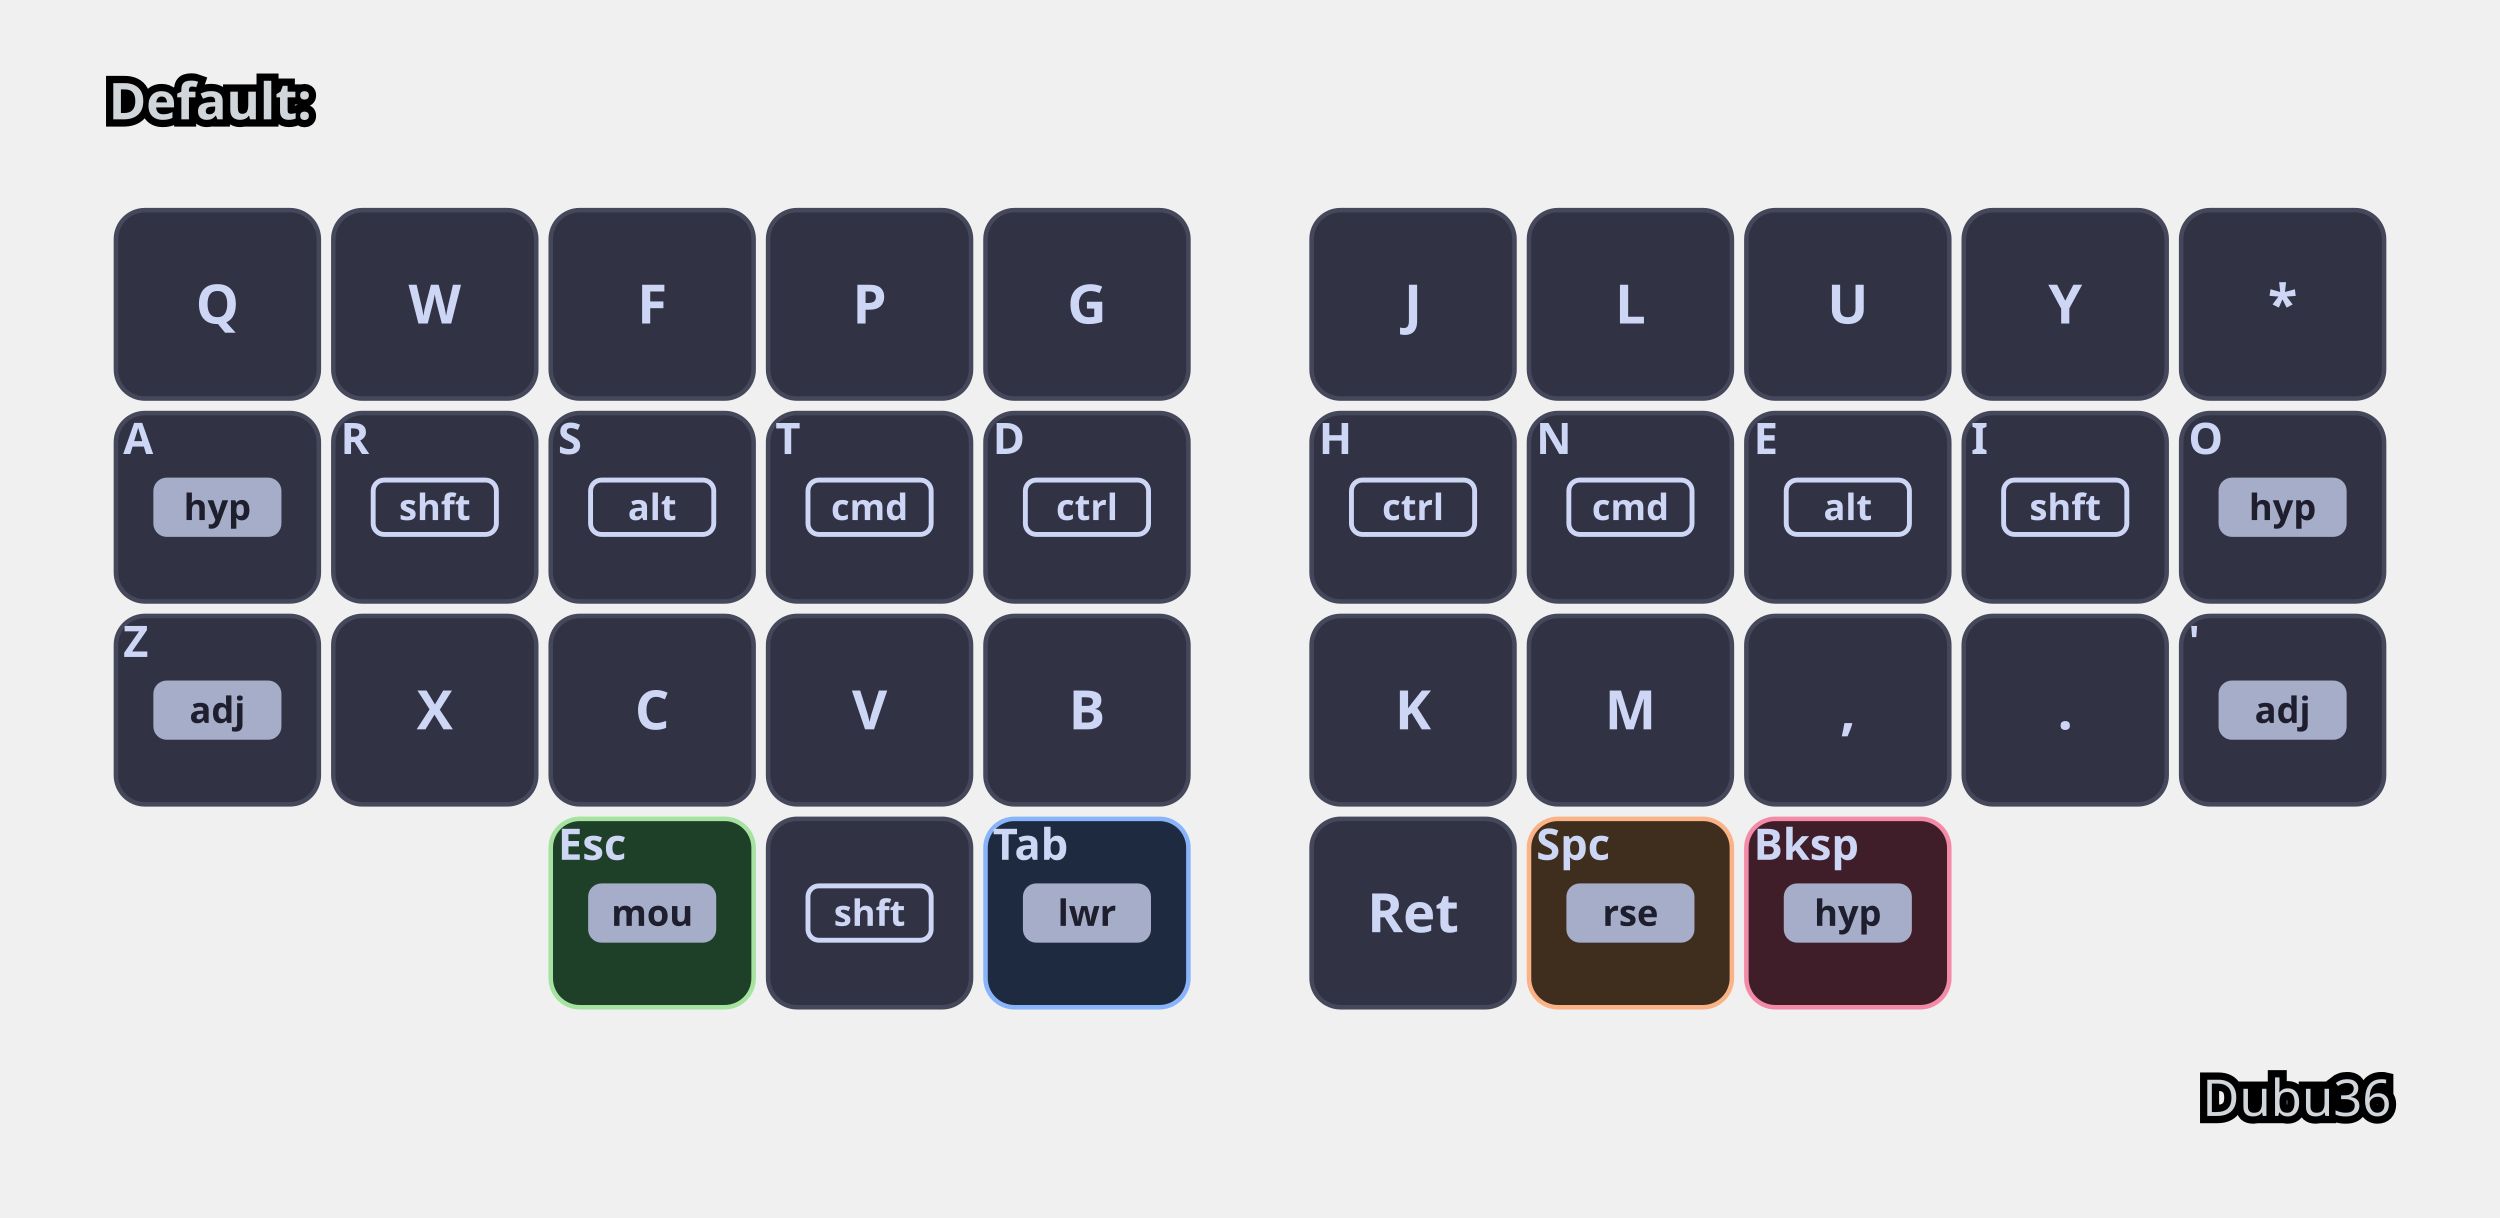
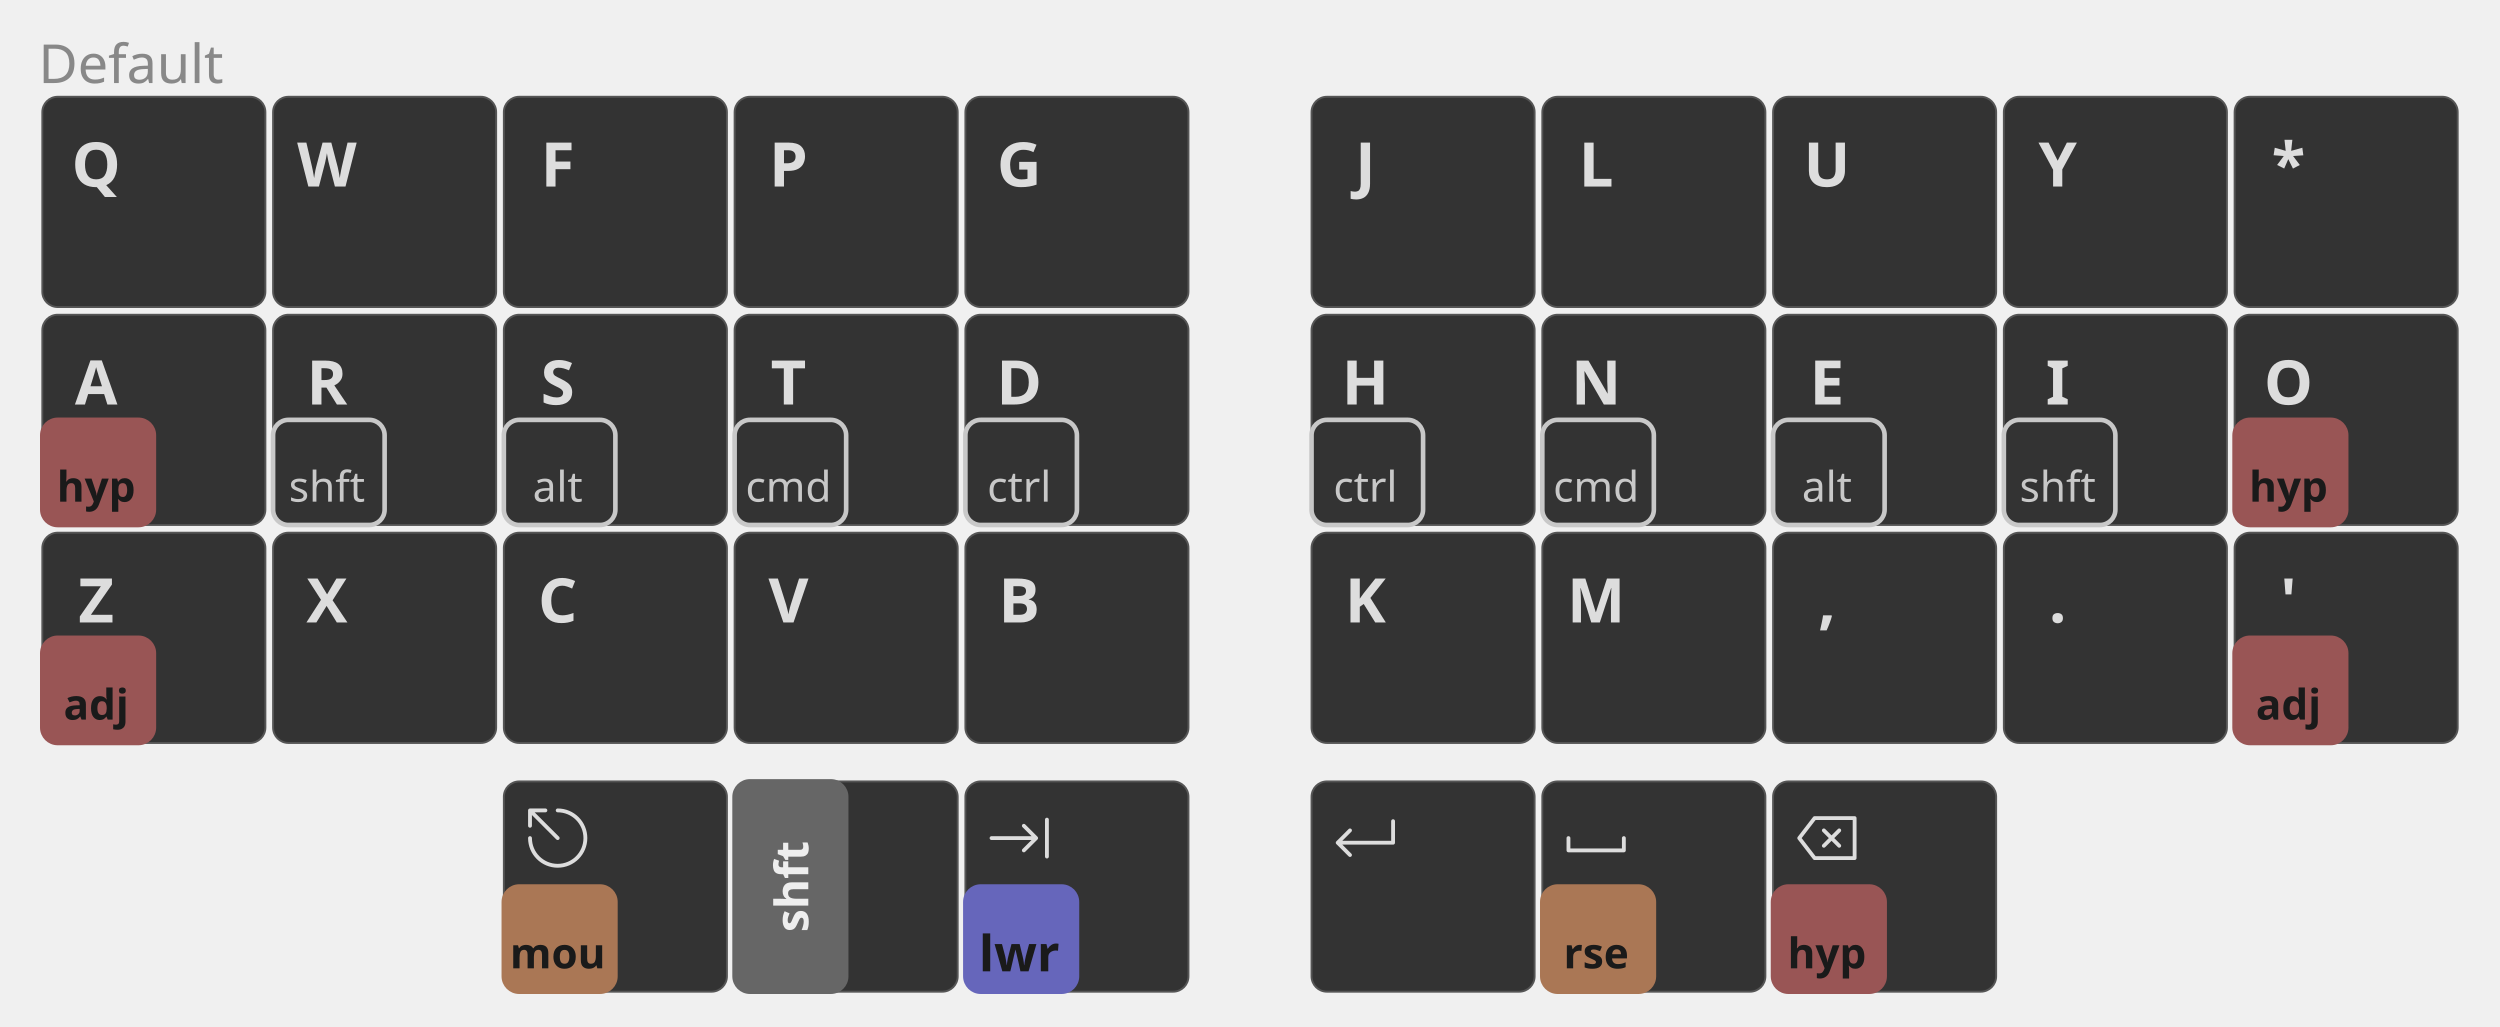
- <svg xmlns="http://www.w3.org/2000/svg" width="690" height="336" viewBox="0 0 690 336" class="keymap">
-   <style>/* inherit to force styles through use tags */
- svg path {
-     fill: inherit;
- }
- 
- /* font and background color specifications */
- svg.keymap {
-     font-family: SFMono-Regular,Consolas,Liberation Mono,Menlo,monospace;
-     font-size: 14px;
-     font-kerning: normal;
-     text-rendering: optimizeLegibility;
-     fill: #24292e;
- }
- 
- /* default key styling */
- rect.key {
-     fill: #f6f8fa;
- }
- 
- rect.key, rect.combo {
-     stroke: #c9cccf;
-     stroke-width: 1;
- }
- 
- /* default key side styling, only used is draw_key_sides is set */
- rect.side {
-     filter: brightness(90%);
- }
- 
- /* color accent for combo boxes */
- rect.combo, rect.combo-separate {
-     fill: #cdf;
- }
- 
- /* color accent for held keys */
- rect.held, rect.combo.held {
-     fill: #fdd;
- }
- 
- /* color accent for ghost (optional) keys */
- rect.ghost, rect.combo.ghost {
-     stroke-dasharray: 4, 4;
-     stroke-width: 2;
- }
- 
- text {
-     text-anchor: middle;
-     dominant-baseline: middle;
- }
- 
- /* styling for layer labels */
- text.label {
-     font-weight: bold;
-     text-anchor: start;
-     stroke: white;
-     stroke-width: 4;
-     paint-order: stroke;
- }
- 
- /* styling for optional footer */
- text.footer {
-     text-anchor: end;
-     dominant-baseline: auto;
-     stroke: white;
-     stroke-width: 4;
-     paint-order: stroke;
- }
- 
- /* styling for combo tap, and key non-tap label text */
- text.combo, text.hold, text.shifted, text.left, text.right, text.tl, text.tr, text.bl, text.br {
-     font-size: 11px;
- }
- 
- text.hold, text.bl, text.br {
-     text-anchor: middle;
-     dominant-baseline: auto;
- }
- 
- text.shifted, text.tl, text.tr {
-     text-anchor: middle;
-     dominant-baseline: hanging;
- }
- 
- text.left, text.tl, text.bl {
-     text-anchor: start;
- }
- 
- text.right, text.tr, text.br {
-     text-anchor: end;
- }
- 
- text.layer-activator {
-     text-decoration: underline;
- }
- 
- /* styling for hold/shifted label text in combo box */
- text.combo.hold, text.combo.shifted, text.combo.left, text.combo.right {
-     font-size: 8px;
- }
- 
- /* lighter symbol for transparent keys */
- text.trans {
-     fill: #7b7e81;
- }
- 
- /* styling for combo dendrons */
- path.combo {
-     stroke-width: 1;
-     stroke: gray;
-     fill: none;
- }
- 
- /* Start Tabler Icons Cleanup */
- /* cannot use height/width with glyphs */
- .icon-tabler &gt; path {
-     fill: inherit;
-     stroke: inherit;
-     stroke-width: 2;
- }
- /* hide tabler's default box */
- .icon-tabler &gt; path[stroke="none"][fill="none"] {
-     visibility: hidden;
- }
- /* End Tabler Icons Cleanup */
- 
- svg.keymap { fill: #d1d6db; }
- rect.key { fill: #3f4750; }
- rect.key, rect.combo { stroke: #60666c; }
- rect.combo, rect.combo-separate { fill: #1f3d7a; }
- rect.held, rect.combo.held { fill: #854747; }
- text.label, text.footer { stroke: black; }
- text.trans { fill: #7e8184; }
- path.combo { stroke: #7f7f7f; }
- 
- svg.keymap {
-   font-family: "IBM Plex Sans", "Segoe UI", sans-serif;
-   background-color: #1e1e2e;
- }
- rect.key {
-   fill: #313244;
-   stroke: #45475a;
-   stroke-width: 1.25;
- }
- rect.key.trans {
-   fill: #1e1e2e;
-   stroke: #313244;
-   stroke-dasharray: 3 3;
- }
- text.tap { fill: #cdd6f4; font-size: 15px; font-weight: 600; }
- text.hold { fill: #a6adc8; font-size: 10px; }
- text.tl { fill: #cdd6f4; font-size: 12px; font-weight: 600; }
- text.tr, use.tr { fill: #cba6f7; font-size: 11px; }
- text.br, use.br, text.bl, use.bl { fill: #fab387; font-size: 11px; }
- text.layer-activator { text-decoration: none; fill: #89b4fa; font-size: 10px; font-weight: 600; }
- 
- /* Tap/hold preference boxes (drawn behind center legend) */
- rect.mod-box {
-   rx: 3;
-   ry: 3;
-   stroke-width: 1.35;
- }
- /* Empty outline = tap-preferred */
- rect.mod-box.tap-preferred {
-   fill: none;
-   stroke: #cdd6f4;
- }
- text.tap.tap-preferred {
-   fill: #cdd6f4;
-   font-size: 10px;
-   font-weight: 600;
- }
- /* Solid fill = hold-preferred */
- rect.mod-box.hold-preferred {
-   fill: #a6adc8;
-   stroke: #a6adc8;
- }
- text.tap.hold-preferred {
-   fill: #1e1e2e;
-   font-size: 10px;
-   font-weight: 700;
- }
- /* Larger solid = sticky tap-hold */
- rect.mod-box.sticky {
-   fill: #cdd6f4;
-   stroke: #cdd6f4;
-   stroke-width: 1.5;
- }
- text.tap.sticky {
-   fill: #1e1e2e;
-   font-size: 11px;
-   font-weight: 700;
- }
- 
- /* Thumb layer activator fills */
- rect.key.thumb-raise { fill: #3f2e1e; stroke: #fab387; }
- rect.key.thumb-lower { fill: #1e2a3f; stroke: #89b4fa; }
- rect.key.thumb-hyper { fill: #3f1e2a; stroke: #f38ba8; }
- rect.key.thumb-mouse { fill: #1e3f28; stroke: #a6e3a1; }
- rect.key.thumb-adjust { fill: #2a1e3f; stroke: #cba6f7; }
- </style>
-   <g transform="translate(30, 0)" class="layer-Default">
-     <text x="0" y="28" class="label" id="Default">Default:</text>
-     <g transform="translate(0, 56)">
-       <g transform="translate(30, 28)" class="key keypos-0">
-         <rect rx="8" ry="8" x="-28" y="-26" width="56" height="52" class="key" />
-         <text x="0" y="0" class="key tap">Q</text>
-       </g>
-       <g transform="translate(90, 28)" class="key keypos-1">
-         <rect rx="8" ry="8" x="-28" y="-26" width="56" height="52" class="key" />
-         <text x="0" y="0" class="key tap">W</text>
-       </g>
-       <g transform="translate(150, 28)" class="key keypos-2">
-         <rect rx="8" ry="8" x="-28" y="-26" width="56" height="52" class="key" />
-         <text x="0" y="0" class="key tap">F</text>
-       </g>
-       <g transform="translate(210, 28)" class="key keypos-3">
-         <rect rx="8" ry="8" x="-28" y="-26" width="56" height="52" class="key" />
-         <text x="0" y="0" class="key tap">P</text>
-       </g>
-       <g transform="translate(270, 28)" class="key keypos-4">
-         <rect rx="8" ry="8" x="-28" y="-26" width="56" height="52" class="key" />
-         <text x="0" y="0" class="key tap">G</text>
-       </g>
-       <g transform="translate(360, 28)" class="key keypos-5">
-         <rect rx="8" ry="8" x="-28" y="-26" width="56" height="52" class="key" />
-         <text x="0" y="0" class="key tap">J</text>
-       </g>
-       <g transform="translate(420, 28)" class="key keypos-6">
-         <rect rx="8" ry="8" x="-28" y="-26" width="56" height="52" class="key" />
-         <text x="0" y="0" class="key tap">L</text>
-       </g>
-       <g transform="translate(480, 28)" class="key keypos-7">
-         <rect rx="8" ry="8" x="-28" y="-26" width="56" height="52" class="key" />
-         <text x="0" y="0" class="key tap">U</text>
-       </g>
-       <g transform="translate(540, 28)" class="key keypos-8">
-         <rect rx="8" ry="8" x="-28" y="-26" width="56" height="52" class="key" />
-         <text x="0" y="0" class="key tap">Y</text>
-       </g>
-       <g transform="translate(600, 28)" class="key keypos-9">
-         <rect rx="8" ry="8" x="-28" y="-26" width="56" height="52" class="key" />
-         <text x="0" y="0" class="key tap">*</text>
-       </g>
-       <g transform="translate(30, 84)" class="key hold-preferred keypos-10">
-         <rect rx="8" ry="8" x="-28" y="-26" width="56" height="52" class="key hold-preferred" />
-         <rect class="mod-box hold-preferred" x="-17.0" y="-7.5" width="34" height="15" />
-         <text x="0" y="0" class="key hold-preferred tap">hyp</text>
-         <text x="-26" y="-24" class="key hold-preferred tl">A</text>
-       </g>
-       <g transform="translate(90, 84)" class="key tap-preferred keypos-11">
-         <rect rx="8" ry="8" x="-28" y="-26" width="56" height="52" class="key tap-preferred" />
-         <rect class="mod-box tap-preferred" x="-17.0" y="-7.5" width="34" height="15" />
-         <text x="0" y="0" class="key tap-preferred tap">shft</text>
-         <text x="-26" y="-24" class="key tap-preferred tl">R</text>
-       </g>
-       <g transform="translate(150, 84)" class="key tap-preferred keypos-12">
-         <rect rx="8" ry="8" x="-28" y="-26" width="56" height="52" class="key tap-preferred" />
-         <rect class="mod-box tap-preferred" x="-17.0" y="-7.5" width="34" height="15" />
-         <text x="0" y="0" class="key tap-preferred tap">alt</text>
-         <text x="-26" y="-24" class="key tap-preferred tl">S</text>
-       </g>
-       <g transform="translate(210, 84)" class="key tap-preferred keypos-13">
-         <rect rx="8" ry="8" x="-28" y="-26" width="56" height="52" class="key tap-preferred" />
-         <rect class="mod-box tap-preferred" x="-17.0" y="-7.5" width="34" height="15" />
-         <text x="0" y="0" class="key tap-preferred tap">cmd</text>
-         <text x="-26" y="-24" class="key tap-preferred tl">T</text>
-       </g>
-       <g transform="translate(270, 84)" class="key tap-preferred keypos-14">
-         <rect rx="8" ry="8" x="-28" y="-26" width="56" height="52" class="key tap-preferred" />
-         <rect class="mod-box tap-preferred" x="-17.0" y="-7.5" width="34" height="15" />
-         <text x="0" y="0" class="key tap-preferred tap">ctrl</text>
-         <text x="-26" y="-24" class="key tap-preferred tl">D</text>
-       </g>
-       <g transform="translate(360, 84)" class="key tap-preferred keypos-15">
-         <rect rx="8" ry="8" x="-28" y="-26" width="56" height="52" class="key tap-preferred" />
-         <rect class="mod-box tap-preferred" x="-17.0" y="-7.5" width="34" height="15" />
-         <text x="0" y="0" class="key tap-preferred tap">ctrl</text>
-         <text x="-26" y="-24" class="key tap-preferred tl">H</text>
-       </g>
-       <g transform="translate(420, 84)" class="key tap-preferred keypos-16">
-         <rect rx="8" ry="8" x="-28" y="-26" width="56" height="52" class="key tap-preferred" />
-         <rect class="mod-box tap-preferred" x="-17.0" y="-7.5" width="34" height="15" />
-         <text x="0" y="0" class="key tap-preferred tap">cmd</text>
-         <text x="-26" y="-24" class="key tap-preferred tl">N</text>
-       </g>
-       <g transform="translate(480, 84)" class="key tap-preferred keypos-17">
-         <rect rx="8" ry="8" x="-28" y="-26" width="56" height="52" class="key tap-preferred" />
-         <rect class="mod-box tap-preferred" x="-17.0" y="-7.5" width="34" height="15" />
-         <text x="0" y="0" class="key tap-preferred tap">alt</text>
-         <text x="-26" y="-24" class="key tap-preferred tl">E</text>
-       </g>
-       <g transform="translate(540, 84)" class="key tap-preferred keypos-18">
-         <rect rx="8" ry="8" x="-28" y="-26" width="56" height="52" class="key tap-preferred" />
-         <rect class="mod-box tap-preferred" x="-17.0" y="-7.5" width="34" height="15" />
-         <text x="0" y="0" class="key tap-preferred tap">shft</text>
-         <text x="-26" y="-24" class="key tap-preferred tl">I</text>
-       </g>
-       <g transform="translate(600, 84)" class="key hold-preferred keypos-19">
-         <rect rx="8" ry="8" x="-28" y="-26" width="56" height="52" class="key hold-preferred" />
-         <rect class="mod-box hold-preferred" x="-17.0" y="-7.5" width="34" height="15" />
-         <text x="0" y="0" class="key hold-preferred tap">hyp</text>
-         <text x="-26" y="-24" class="key hold-preferred tl">O</text>
-       </g>
-       <g transform="translate(30, 140)" class="key hold-preferred keypos-20">
-         <rect rx="8" ry="8" x="-28" y="-26" width="56" height="52" class="key hold-preferred" />
-         <rect class="mod-box hold-preferred" x="-17.0" y="-7.5" width="34" height="15" />
-         <text x="0" y="0" class="key hold-preferred tap">adj</text>
-         <text x="-26" y="-24" class="key hold-preferred tl">Z</text>
-       </g>
-       <g transform="translate(90, 140)" class="key keypos-21">
-         <rect rx="8" ry="8" x="-28" y="-26" width="56" height="52" class="key" />
-         <text x="0" y="0" class="key tap">X</text>
-       </g>
-       <g transform="translate(150, 140)" class="key keypos-22">
-         <rect rx="8" ry="8" x="-28" y="-26" width="56" height="52" class="key" />
-         <text x="0" y="0" class="key tap">C</text>
-       </g>
-       <g transform="translate(210, 140)" class="key keypos-23">
-         <rect rx="8" ry="8" x="-28" y="-26" width="56" height="52" class="key" />
-         <text x="0" y="0" class="key tap">V</text>
-       </g>
-       <g transform="translate(270, 140)" class="key keypos-24">
-         <rect rx="8" ry="8" x="-28" y="-26" width="56" height="52" class="key" />
-         <text x="0" y="0" class="key tap">B</text>
-       </g>
-       <g transform="translate(360, 140)" class="key keypos-25">
-         <rect rx="8" ry="8" x="-28" y="-26" width="56" height="52" class="key" />
-         <text x="0" y="0" class="key tap">K</text>
-       </g>
-       <g transform="translate(420, 140)" class="key keypos-26">
-         <rect rx="8" ry="8" x="-28" y="-26" width="56" height="52" class="key" />
-         <text x="0" y="0" class="key tap">M</text>
-       </g>
-       <g transform="translate(480, 140)" class="key keypos-27">
-         <rect rx="8" ry="8" x="-28" y="-26" width="56" height="52" class="key" />
-         <text x="0" y="0" class="key tap">,</text>
-       </g>
-       <g transform="translate(540, 140)" class="key keypos-28">
-         <rect rx="8" ry="8" x="-28" y="-26" width="56" height="52" class="key" />
-         <text x="0" y="0" class="key tap">.</text>
-       </g>
-       <g transform="translate(600, 140)" class="key hold-preferred keypos-29">
-         <rect rx="8" ry="8" x="-28" y="-26" width="56" height="52" class="key hold-preferred" />
-         <rect class="mod-box hold-preferred" x="-17.0" y="-7.5" width="34" height="15" />
-         <text x="0" y="0" class="key hold-preferred tap">adj</text>
-         <text x="-26" y="-24" class="key hold-preferred tl">'</text>
-       </g>
-       <g transform="translate(150, 196)" class="key hold-preferred thumb-mouse keypos-30">
-         <rect rx="8" ry="8" x="-28" y="-26" width="56" height="52" class="key hold-preferred thumb-mouse" />
-         <rect class="mod-box hold-preferred" x="-17.0" y="-7.5" width="34" height="15" />
-         <text x="0" y="0" class="key hold-preferred thumb-mouse tap">mou</text>
-         <text x="-26" y="-24" class="key hold-preferred thumb-mouse tl">Esc</text>
-       </g>
-       <g transform="translate(210, 196)" class="key tap-preferred keypos-31">
-         <rect rx="8" ry="8" x="-28" y="-26" width="56" height="52" class="key tap-preferred" />
-         <rect class="mod-box tap-preferred" x="-17.0" y="-7.5" width="34" height="15" />
-         <text x="0" y="0" class="key tap-preferred tap">shft</text>
-       </g>
-       <g transform="translate(270, 196)" class="key hold-preferred thumb-lower keypos-32">
-         <rect rx="8" ry="8" x="-28" y="-26" width="56" height="52" class="key hold-preferred thumb-lower" />
-         <rect class="mod-box hold-preferred" x="-17.0" y="-7.5" width="34" height="15" />
-         <text x="0" y="0" class="key hold-preferred thumb-lower tap">lwr</text>
-         <text x="-26" y="-24" class="key hold-preferred thumb-lower tl">Tab</text>
-       </g>
-       <g transform="translate(360, 196)" class="key keypos-33">
-         <rect rx="8" ry="8" x="-28" y="-26" width="56" height="52" class="key" />
-         <text x="0" y="0" class="key tap">Ret</text>
-       </g>
-       <g transform="translate(420, 196)" class="key hold-preferred thumb-raise keypos-34">
-         <rect rx="8" ry="8" x="-28" y="-26" width="56" height="52" class="key hold-preferred thumb-raise" />
-         <rect class="mod-box hold-preferred" x="-17.0" y="-7.5" width="34" height="15" />
-         <text x="0" y="0" class="key hold-preferred thumb-raise tap">rse</text>
-         <text x="-26" y="-24" class="key hold-preferred thumb-raise tl">Spc</text>
-       </g>
-       <g transform="translate(480, 196)" class="key hold-preferred thumb-hyper keypos-35">
-         <rect rx="8" ry="8" x="-28" y="-26" width="56" height="52" class="key hold-preferred thumb-hyper" />
-         <rect class="mod-box hold-preferred" x="-17.0" y="-7.5" width="34" height="15" />
-         <text x="0" y="0" class="key hold-preferred thumb-hyper tap">hyp</text>
-         <text x="-26" y="-24" class="key hold-preferred thumb-hyper tl">Bksp</text>
-       </g>
-     </g>
-   </g>
-   <text x="660.0" y="308.0" class="footer">Dubu36</text>
+ <svg xmlns="http://www.w3.org/2000/svg" class="keymap" width="650" height="267" viewBox="-10 -24 650.0 266.68">
+   <style>svg.keymap { background: #1e1e2e; font-family: sans-serif; }
+     rect.keycap { fill: #333333; stroke: #555555; stroke-width: 0.5px; }
+     text { fill: #c8c8c8; text-anchor: middle; dominant-baseline: central; }
+     text.base { font-size: 16px; font-weight: 600; fill: #dddddd; }
+     text.hold { font-size: 11px; }
+     text.sym { font-size: 13px; fill: #9999ff; }
+     text.num { font-size: 13px; fill: #ee9944; }
+     text.edit { font-size: 9px; fill: #ee9944; }
+     text.sticky { font-size: 12px; font-weight: 600; }
+     use.glyph { fill: none; stroke: #c8c8c8; stroke-width: 2.5px;
+                 stroke-linecap: round; stroke-linejoin: round; }
+     use.glyph.sym { stroke: #9999ff; }
+     use.glyph.num { stroke: #ee9944; }
+     use.glyph.base { stroke: #dddddd; }
+     rect.hold-box { stroke-width: 1.2px; }
+     rect.hold-box.tap-preferred.mod { fill: none; stroke: #c8c8c8; }
+     rect.hold-box.tap-preferred.sym { fill: none; stroke: #9999ff; }
+     rect.hold-box.tap-preferred.nav { fill: none; stroke: #ee9944; }
+     rect.hold-box.tap-preferred.fun { fill: none; stroke: #ee7777; }
+     rect.hold-box.hold-preferred.mod { fill: #666666; stroke: #666666; }
+     rect.hold-box.hold-preferred.sym { fill: #6666bb; stroke: #6666bb; }
+     rect.hold-box.hold-preferred.nav { fill: #aa7755; stroke: #aa7755; }
+     rect.hold-box.hold-preferred.fun { fill: #995555; stroke: #995555; }
+     rect.hold-box.sticky.mod { fill: #666666; stroke: #666666; }
+     rect.hold-box.sticky.sym { fill: #6666bb; stroke: #6666bb; }
+     rect.hold-box.sticky.nav { fill: #aa7755; stroke: #aa7755; }
+     rect.hold-box.sticky.fun { fill: #995555; stroke: #995555; }
+     text.hold.hold-preferred.mod, text.sticky.mod { fill: #eeeeee; font-weight: 700; }
+     text.hold.hold-preferred.sym, text.sticky.sym,
+     text.hold.hold-preferred.nav, text.sticky.nav,
+     text.hold.hold-preferred.fun, text.sticky.fun { fill: #1a1a1a; font-weight: 700; }
+     text.hold.tap-preferred { fill: #c8c8c8; }
+     text.title { font-size: 14px; fill: #888888; text-anchor: start; }</style>
+   <defs>
+     <path id="glyph_backspace" class="symbol" transform="scale(0.4) translate(-24,-30)" d="M22,19l10,10 M22,29l10-10 M6,24l10,13h26v-26h-26z" />
+     <path id="glyph_return" class="symbol" transform="scale(0.4) translate(-24,-30)" d="M42,13V27H6 m8-8l-8,8l8,8" />
+     <path id="glyph_space" class="symbol" transform="scale(0.4) translate(-24,-30)" d="M42,24V32H6V24" />
+     <path id="glyph_escape" class="symbol" transform="scale(0.4) translate(-24,-30)" d="M24,24l-18-18 m0,10v-10h10 M24,6A18,18,0,1,1,6,24" />
+     <path id="glyph_up" class="symbol" transform="scale(0.4) translate(-24,-30)" d="M24,42v-36 m-8,6l8-8l8,8" />
+     <path id="glyph_down" class="symbol" transform="scale(0.4) translate(-24,-30)" d="M24,6v36 m-8,-6l8,8l8-8" />
+     <path id="glyph_left" class="symbol" transform="scale(0.4) translate(-24,-30)" d="M42,24h-36 m6-8l-8,8l8,8" />
+     <path id="glyph_right" class="symbol" transform="scale(0.4) translate(-24,-30)" d="M6,24h36 m-6-8l8,8l-8,8" />
+     <path id="glyph_tab" class="symbol" transform="scale(0.4) translate(-24,-30)" d="M6,24h27 m-6-8l8,8l-8,8 M42,12V36" />
+     <path id="glyph_btab" class="symbol" transform="scale(0.4) translate(-24,-30)" d="M42,24h-27 m6-8l-8,8l8,8 M6,12V36" />
+     <path id="glyph_home" class="symbol" transform="scale(0.4) translate(-24,-30)" d="M42,42l-28-28 m0,10v-10h10 m8-8h-26v26" />
+     <path id="glyph_end" class="symbol" transform="scale(0.4) translate(-24,-30)" d="M6,6l28,28 m0-10v10h-10 m-8,8h26v-26" />
+   </defs>
+   <text class="title" x="0" y="-8">Default</text>
+   <g transform="translate(0.00,0.00)">
+     <rect class="keycap" x="1.0" y="1.0" width="58.0" height="54.67" rx="4.0" ry="4.0" />
+     <text class="base" x="15.0" y="18.134">Q</text>
+   </g>
+   <g transform="translate(60.00,0.00)">
+     <rect class="keycap" x="1.0" y="1.0" width="58.0" height="54.67" rx="4.0" ry="4.0" />
+     <text class="base" x="15.0" y="18.134">W</text>
+   </g>
+   <g transform="translate(120.00,0.00)">
+     <rect class="keycap" x="1.0" y="1.0" width="58.0" height="54.67" rx="4.0" ry="4.0" />
+     <text class="base" x="15.0" y="18.134">F</text>
+   </g>
+   <g transform="translate(180.00,0.00)">
+     <rect class="keycap" x="1.0" y="1.0" width="58.0" height="54.67" rx="4.0" ry="4.0" />
+     <text class="base" x="15.0" y="18.134">P</text>
+   </g>
+   <g transform="translate(240.00,0.00)">
+     <rect class="keycap" x="1.0" y="1.0" width="58.0" height="54.67" rx="4.0" ry="4.0" />
+     <text class="base" x="15.0" y="18.134">G</text>
+   </g>
+   <g transform="translate(330.00,0.00)">
+     <rect class="keycap" x="1.0" y="1.0" width="58.0" height="54.67" rx="4.0" ry="4.0" />
+     <text class="base" x="15.0" y="18.134">J</text>
+   </g>
+   <g transform="translate(390.00,0.00)">
+     <rect class="keycap" x="1.0" y="1.0" width="58.0" height="54.67" rx="4.0" ry="4.0" />
+     <text class="base" x="15.0" y="18.134">L</text>
+   </g>
+   <g transform="translate(450.00,0.00)">
+     <rect class="keycap" x="1.0" y="1.0" width="58.0" height="54.67" rx="4.0" ry="4.0" />
+     <text class="base" x="15.0" y="18.134">U</text>
+   </g>
+   <g transform="translate(510.00,0.00)">
+     <rect class="keycap" x="1.0" y="1.0" width="58.0" height="54.67" rx="4.0" ry="4.0" />
+     <text class="base" x="15.0" y="18.134">Y</text>
+   </g>
+   <g transform="translate(570.00,0.00)">
+     <rect class="keycap" x="1.0" y="1.0" width="58.0" height="54.67" rx="4.0" ry="4.0" />
+     <text class="base" x="15.0" y="18.134">*</text>
+   </g>
+   <g transform="translate(0.00,56.67)">
+     <rect class="keycap" x="1.0" y="1.0" width="58.0" height="54.67" rx="4.0" ry="4.0" />
+     <rect class="hold-box hold-preferred fun" x="1.0" y="28.335" width="29.0" height="27.335" rx="4.0" ry="4.0" />
+     <text class="base" x="15.0" y="18.134">A</text>
+     <text class="hold hold-preferred fun" x="15.0" y="45.336">hyp</text>
+   </g>
+   <g transform="translate(60.00,56.67)">
+     <rect class="keycap" x="1.0" y="1.0" width="58.0" height="54.67" rx="4.0" ry="4.0" />
+     <rect class="hold-box tap-preferred mod" x="1.0" y="28.335" width="29.0" height="27.335" rx="4.0" ry="4.0" />
+     <text class="base" x="15.0" y="18.134">R</text>
+     <text class="hold tap-preferred mod" x="15.0" y="45.336">shft</text>
+   </g>
+   <g transform="translate(120.00,56.67)">
+     <rect class="keycap" x="1.0" y="1.0" width="58.0" height="54.67" rx="4.0" ry="4.0" />
+     <rect class="hold-box tap-preferred mod" x="1.0" y="28.335" width="29.0" height="27.335" rx="4.0" ry="4.0" />
+     <text class="base" x="15.0" y="18.134">S</text>
+     <text class="hold tap-preferred mod" x="15.0" y="45.336">alt</text>
+   </g>
+   <g transform="translate(180.00,56.67)">
+     <rect class="keycap" x="1.0" y="1.0" width="58.0" height="54.67" rx="4.0" ry="4.0" />
+     <rect class="hold-box tap-preferred mod" x="1.0" y="28.335" width="29.0" height="27.335" rx="4.0" ry="4.0" />
+     <text class="base" x="15.0" y="18.134">T</text>
+     <text class="hold tap-preferred mod" x="15.0" y="45.336">cmd</text>
+   </g>
+   <g transform="translate(240.00,56.67)">
+     <rect class="keycap" x="1.0" y="1.0" width="58.0" height="54.67" rx="4.0" ry="4.0" />
+     <rect class="hold-box tap-preferred mod" x="1.0" y="28.335" width="29.0" height="27.335" rx="4.0" ry="4.0" />
+     <text class="base" x="15.0" y="18.134">D</text>
+     <text class="hold tap-preferred mod" x="15.0" y="45.336">ctrl</text>
+   </g>
+   <g transform="translate(330.00,56.67)">
+     <rect class="keycap" x="1.0" y="1.0" width="58.0" height="54.67" rx="4.0" ry="4.0" />
+     <rect class="hold-box tap-preferred mod" x="1.0" y="28.335" width="29.0" height="27.335" rx="4.0" ry="4.0" />
+     <text class="base" x="15.0" y="18.134">H</text>
+     <text class="hold tap-preferred mod" x="15.0" y="45.336">ctrl</text>
+   </g>
+   <g transform="translate(390.00,56.67)">
+     <rect class="keycap" x="1.0" y="1.0" width="58.0" height="54.67" rx="4.0" ry="4.0" />
+     <rect class="hold-box tap-preferred mod" x="1.0" y="28.335" width="29.0" height="27.335" rx="4.0" ry="4.0" />
+     <text class="base" x="15.0" y="18.134">N</text>
+     <text class="hold tap-preferred mod" x="15.0" y="45.336">cmd</text>
+   </g>
+   <g transform="translate(450.00,56.67)">
+     <rect class="keycap" x="1.0" y="1.0" width="58.0" height="54.67" rx="4.0" ry="4.0" />
+     <rect class="hold-box tap-preferred mod" x="1.0" y="28.335" width="29.0" height="27.335" rx="4.0" ry="4.0" />
+     <text class="base" x="15.0" y="18.134">E</text>
+     <text class="hold tap-preferred mod" x="15.0" y="45.336">alt</text>
+   </g>
+   <g transform="translate(510.00,56.67)">
+     <rect class="keycap" x="1.0" y="1.0" width="58.0" height="54.67" rx="4.0" ry="4.0" />
+     <rect class="hold-box tap-preferred mod" x="1.0" y="28.335" width="29.0" height="27.335" rx="4.0" ry="4.0" />
+     <text class="base" x="15.0" y="18.134">I</text>
+     <text class="hold tap-preferred mod" x="15.0" y="45.336">shft</text>
+   </g>
+   <g transform="translate(570.00,56.67)">
+     <rect class="keycap" x="1.0" y="1.0" width="58.0" height="54.67" rx="4.0" ry="4.0" />
+     <rect class="hold-box hold-preferred fun" x="1.0" y="28.335" width="29.0" height="27.335" rx="4.0" ry="4.0" />
+     <text class="base" x="15.0" y="18.134">O</text>
+     <text class="hold hold-preferred fun" x="15.0" y="45.336">hyp</text>
+   </g>
+   <g transform="translate(0.00,113.34)">
+     <rect class="keycap" x="1.0" y="1.0" width="58.0" height="54.67" rx="4.0" ry="4.0" />
+     <rect class="hold-box hold-preferred fun" x="1.0" y="28.335" width="29.0" height="27.335" rx="4.0" ry="4.0" />
+     <text class="base" x="15.0" y="18.134">Z</text>
+     <text class="hold hold-preferred fun" x="15.0" y="45.336">adj</text>
+   </g>
+   <g transform="translate(60.00,113.34)">
+     <rect class="keycap" x="1.0" y="1.0" width="58.0" height="54.67" rx="4.0" ry="4.0" />
+     <text class="base" x="15.0" y="18.134">X</text>
+   </g>
+   <g transform="translate(120.00,113.34)">
+     <rect class="keycap" x="1.0" y="1.0" width="58.0" height="54.67" rx="4.0" ry="4.0" />
+     <text class="base" x="15.0" y="18.134">C</text>
+   </g>
+   <g transform="translate(180.00,113.34)">
+     <rect class="keycap" x="1.0" y="1.0" width="58.0" height="54.67" rx="4.0" ry="4.0" />
+     <text class="base" x="15.0" y="18.134">V</text>
+   </g>
+   <g transform="translate(240.00,113.34)">
+     <rect class="keycap" x="1.0" y="1.0" width="58.0" height="54.67" rx="4.0" ry="4.0" />
+     <text class="base" x="15.0" y="18.134">B</text>
+   </g>
+   <g transform="translate(330.00,113.34)">
+     <rect class="keycap" x="1.0" y="1.0" width="58.0" height="54.67" rx="4.0" ry="4.0" />
+     <text class="base" x="15.0" y="18.134">K</text>
+   </g>
+   <g transform="translate(390.00,113.34)">
+     <rect class="keycap" x="1.0" y="1.0" width="58.0" height="54.67" rx="4.0" ry="4.0" />
+     <text class="base" x="15.0" y="18.134">M</text>
+   </g>
+   <g transform="translate(450.00,113.34)">
+     <rect class="keycap" x="1.0" y="1.0" width="58.0" height="54.67" rx="4.0" ry="4.0" />
+     <text class="base" x="15.0" y="18.134">,</text>
+   </g>
+   <g transform="translate(510.00,113.34)">
+     <rect class="keycap" x="1.0" y="1.0" width="58.0" height="54.67" rx="4.0" ry="4.0" />
+     <text class="base" x="15.0" y="18.134">.</text>
+   </g>
+   <g transform="translate(570.00,113.34)">
+     <rect class="keycap" x="1.0" y="1.0" width="58.0" height="54.67" rx="4.0" ry="4.0" />
+     <rect class="hold-box hold-preferred fun" x="1.0" y="28.335" width="29.0" height="27.335" rx="4.0" ry="4.0" />
+     <text class="base" x="15.0" y="18.134">'</text>
+     <text class="hold hold-preferred fun" x="15.0" y="45.336">adj</text>
+   </g>
+   <g transform="translate(120.00,178.01)">
+     <rect class="keycap" x="1.0" y="1.0" width="58.0" height="54.67" rx="4.0" ry="4.0" />
+     <rect class="hold-box hold-preferred nav" x="1.0" y="28.335" width="29.0" height="27.335" rx="4.0" ry="4.0" />
+     <use class="glyph base" href="#glyph_escape" x="15.0" y="18.134" />
+     <text class="hold hold-preferred nav" x="15.0" y="45.336">mou</text>
+   </g>
+   <g transform="translate(180.00,178.01)">
+     <rect class="keycap" x="1.0" y="1.0" width="58.0" height="54.67" rx="4.0" ry="4.0" />
+     <rect class="hold-box sticky mod" x="1.0" y="1.0" width="29.0" height="54.67" rx="4.0" ry="4.0" />
+     <text class="sticky mod" transform="translate(15.5,28.335) rotate(-90)">shft</text>
+   </g>
+   <g transform="translate(240.00,178.01)">
+     <rect class="keycap" x="1.0" y="1.0" width="58.0" height="54.67" rx="4.0" ry="4.0" />
+     <rect class="hold-box hold-preferred sym" x="1.0" y="28.335" width="29.0" height="27.335" rx="4.0" ry="4.0" />
+     <use class="glyph base" href="#glyph_tab" x="15.0" y="18.134" />
+     <text class="hold hold-preferred sym" x="15.0" y="45.336">lwr</text>
+   </g>
+   <g transform="translate(330.00,178.01)">
+     <rect class="keycap" x="1.0" y="1.0" width="58.0" height="54.67" rx="4.0" ry="4.0" />
+     <use class="glyph base" href="#glyph_return" x="15.0" y="18.134" />
+   </g>
+   <g transform="translate(390.00,178.01)">
+     <rect class="keycap" x="1.0" y="1.0" width="58.0" height="54.67" rx="4.0" ry="4.0" />
+     <rect class="hold-box hold-preferred nav" x="1.0" y="28.335" width="29.0" height="27.335" rx="4.0" ry="4.0" />
+     <use class="glyph base" href="#glyph_space" x="15.0" y="18.134" />
+     <text class="hold hold-preferred nav" x="15.0" y="45.336">rse</text>
+   </g>
+   <g transform="translate(450.00,178.01)">
+     <rect class="keycap" x="1.0" y="1.0" width="58.0" height="54.67" rx="4.0" ry="4.0" />
+     <rect class="hold-box hold-preferred fun" x="1.0" y="28.335" width="29.0" height="27.335" rx="4.0" ry="4.0" />
+     <use class="glyph base" href="#glyph_backspace" x="15.0" y="18.134" />
+     <text class="hold hold-preferred fun" x="15.0" y="45.336">hyp</text>
+   </g>
</svg>
